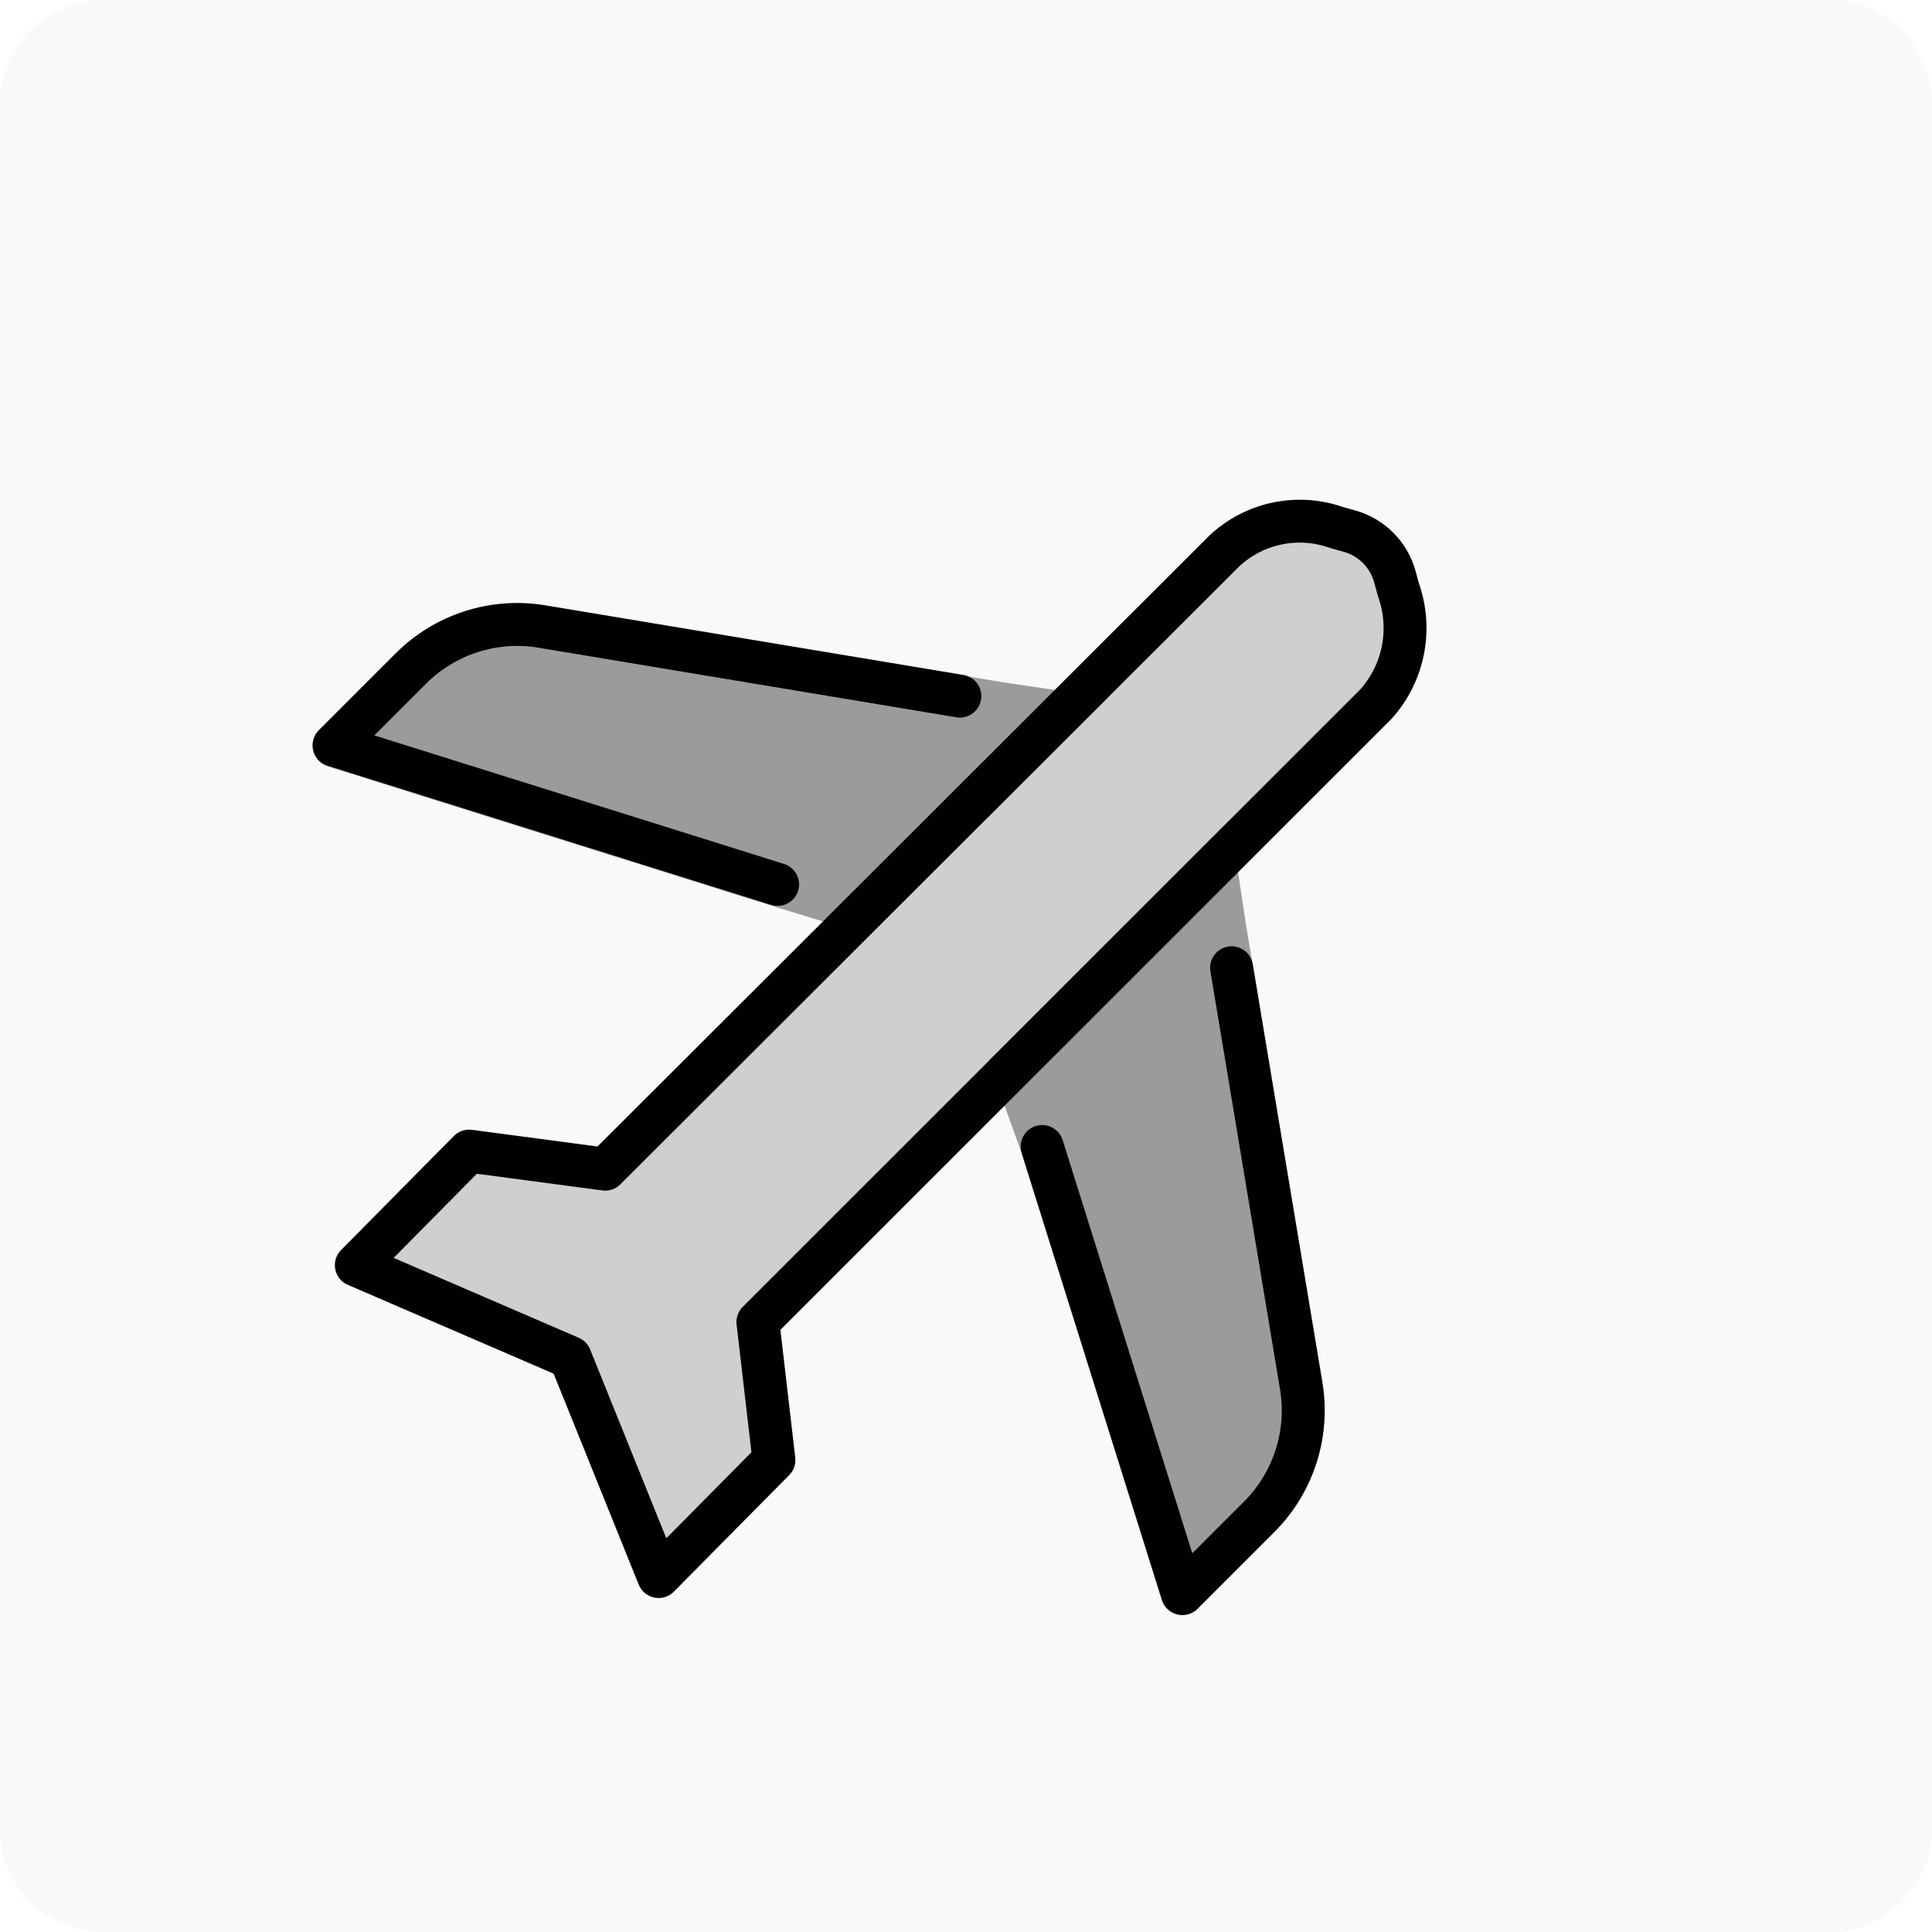
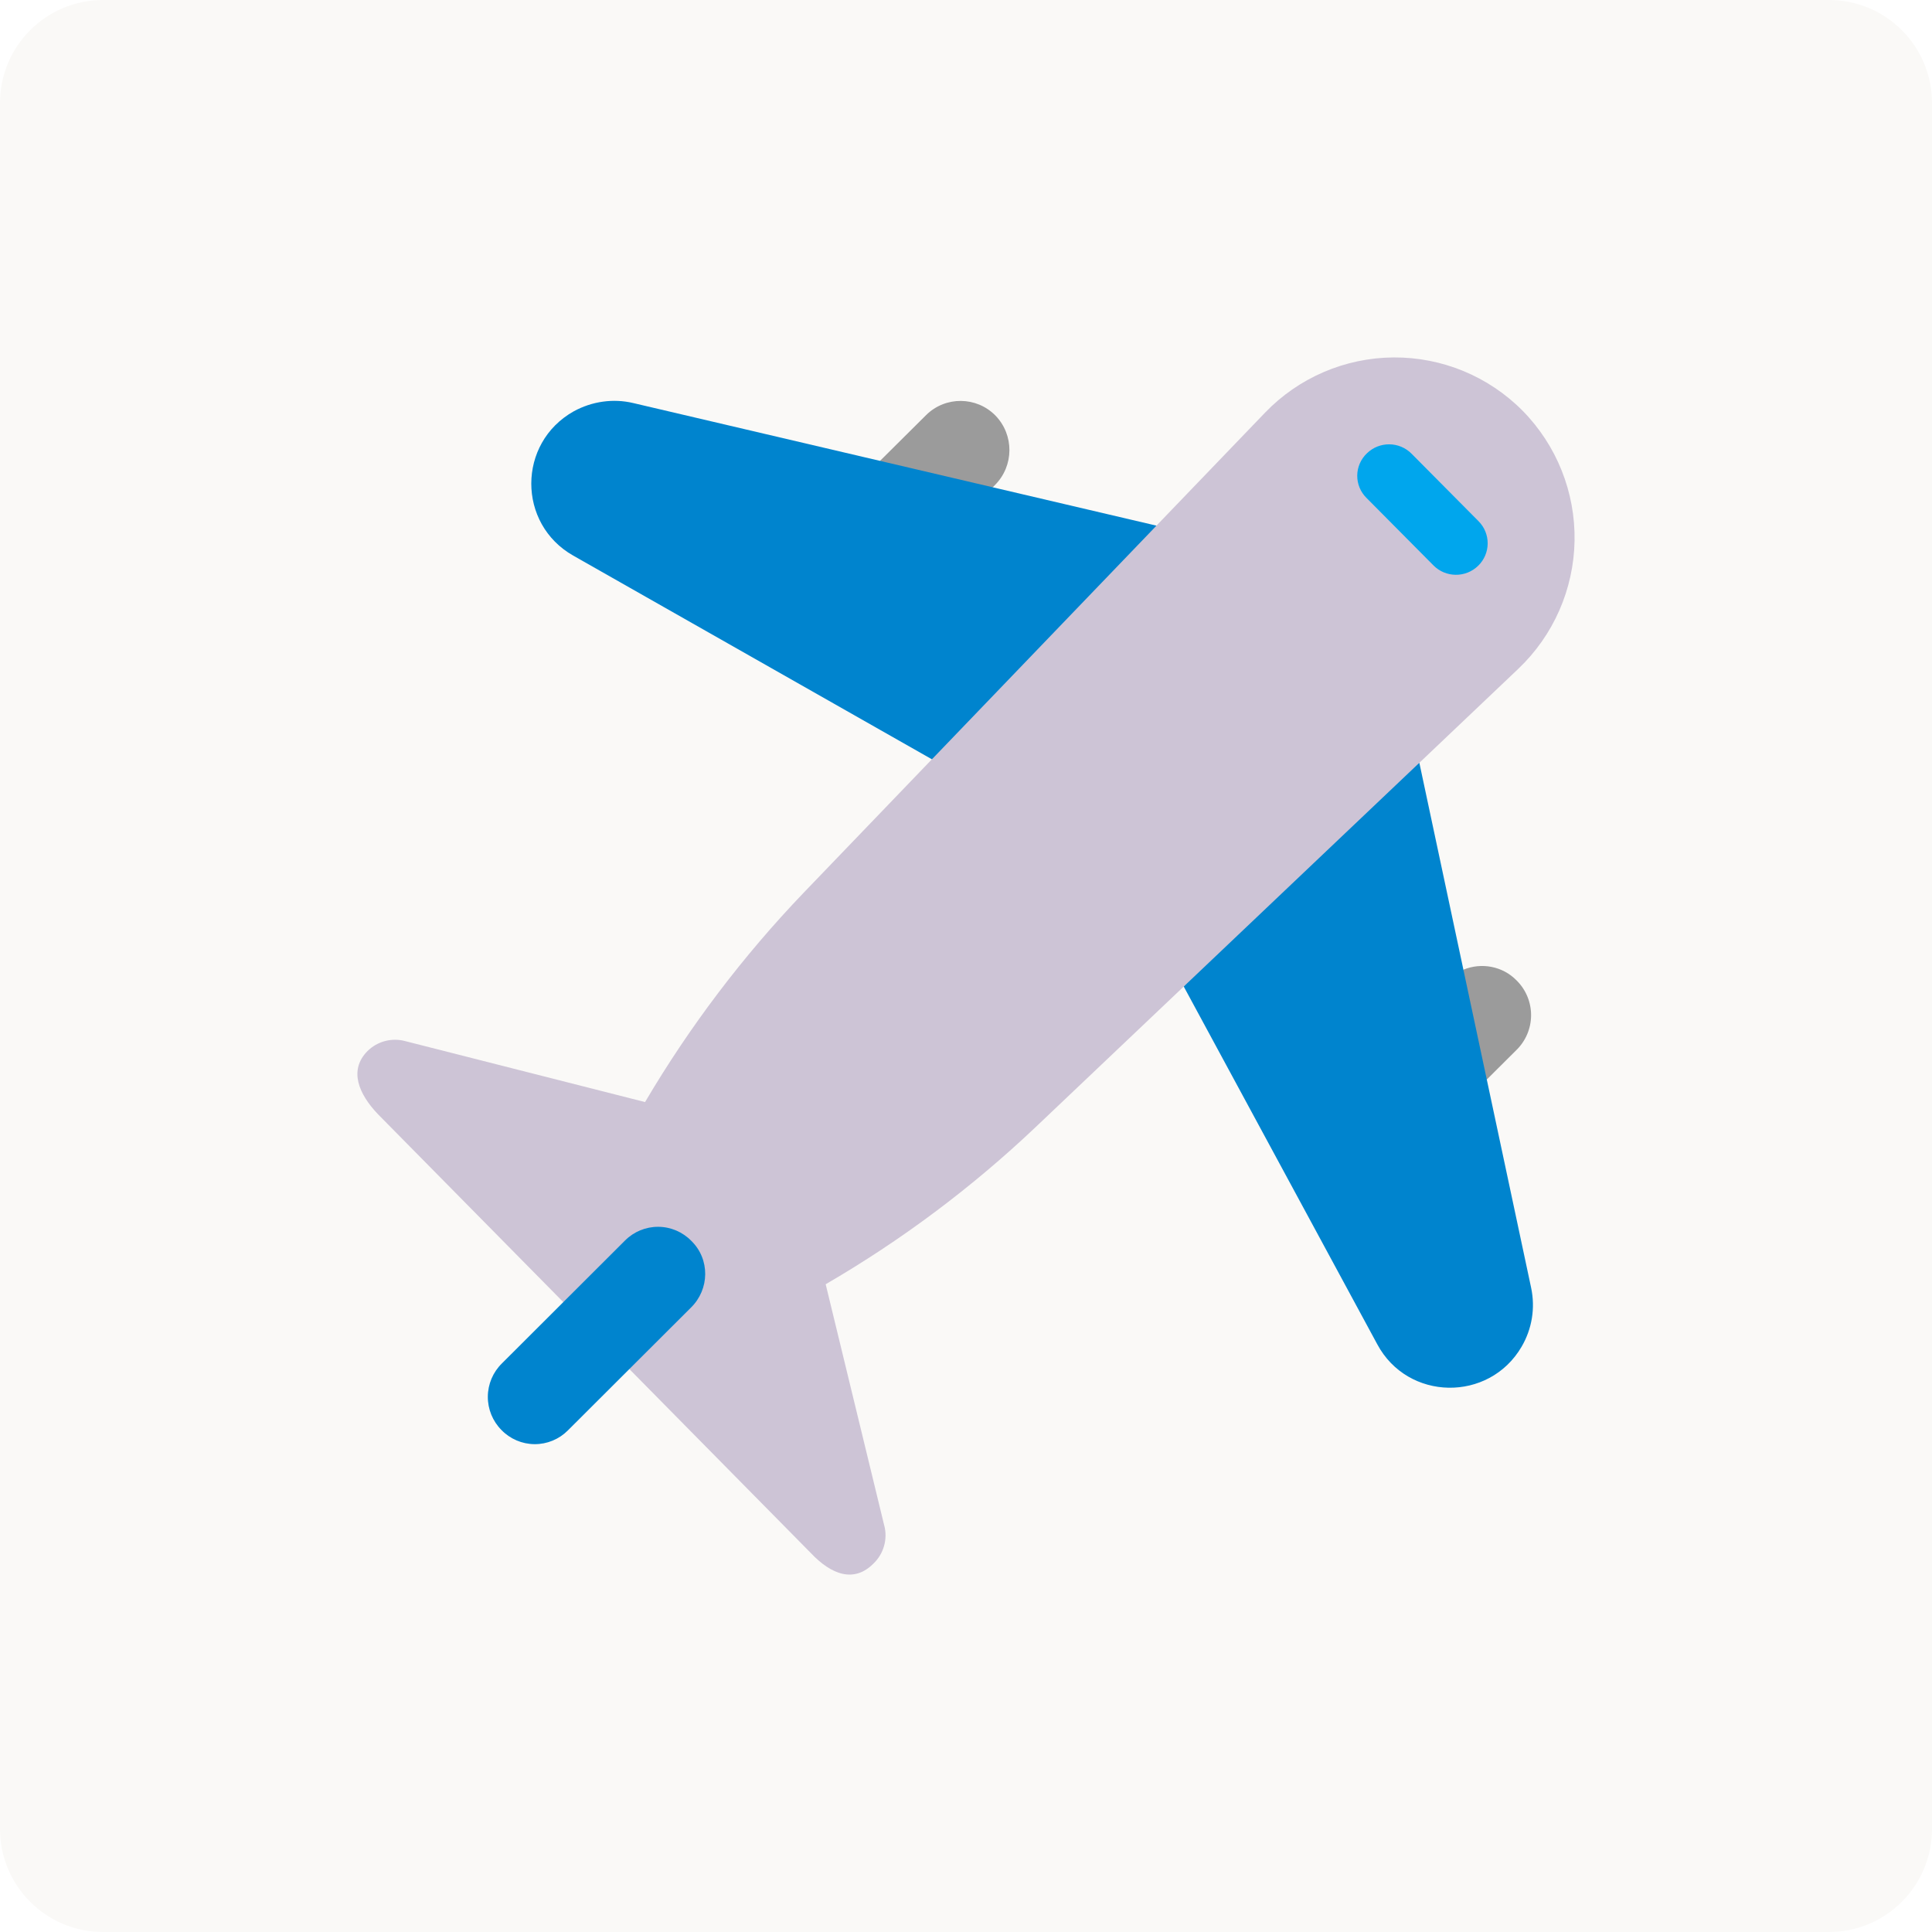
<svg xmlns="http://www.w3.org/2000/svg" width="300" height="300" viewBox="0 0 300 300" role="img">
  <rect width="300" height="300" fill="#FAF9F7" rx="16" />
-   <svg x="30" y="30" width="240" height="240" viewBox="0 0 72 72">
-     <g id="color">
-       <path fill="#9B9B9A" d="M43.224,23.599L37.7,22.78l-21.3-3.547c-2.548-0.421-5.143,0.41-6.971,2.234l-3.579,3.573 c-0.39,0.391-0.39,1.024,0.001,1.414c0.114,0.114,0.254,0.199,0.407,0.247l20.929,6.568l3.812,1.156" />
-       <path fill="#9B9B9A" d="M36.151,37.924l2.394,6.663l6.575,20.954c0.165,0.527,0.727,0.82,1.254,0.655 c0.154-0.048,0.294-0.133,0.407-0.247l3.578-3.578c1.825-1.828,2.657-4.423,2.235-6.971l-3.549-21.311l-0.893-5.915 L36.151,37.924z" />
-       <path fill="#D0CFCE" d="M9.341,49.6l8.619,3.716c0.242,0.104,0.433,0.3,0.531,0.544l3.548,8.8l3.961-4.01l-0.691-5.951 c-0.035-0.303,0.07-0.606,0.286-0.822l28.8-28.794c1.024-1.205,1.322-2.866,0.782-4.352l0,0l-0.157-0.585 c-0.186-0.697-0.726-1.243-1.42-1.438l-0.579-0.159c-1.463-0.536-3.102-0.224-4.265,0.813l-28.856,28.812 c-0.22,0.22-0.53,0.325-0.838,0.284l-5.846-0.776L9.341,49.6z" />
-     </g>
-     <g id="hair" />
-     <g id="skin" />
-     <g id="skin-shadow" />
-     <g id="line">
-       <path fill="none" stroke="#000000" stroke-linecap="round" stroke-linejoin="round" stroke-width="2" d="M48.372,36.082 l3.243,19.472c0.371,2.23-0.357,4.502-1.955,6.1l-3.578,3.578l-6.534-20.824" />
-       <path fill="none" stroke="#000000" stroke-linecap="round" stroke-linejoin="round" stroke-width="2" d="M27.223,32.2 l-20.659-6.482l3.578-3.578c1.599-1.598,3.87-2.326,6.1-1.955l19.472,3.243" />
-       <path fill="none" stroke="#000000" stroke-linejoin="round" stroke-width="2" d="M56.142,18.469l-0.158-0.585 c-0.28-1.037-1.085-1.851-2.119-2.142l-0.579-0.159c-1.81-0.651-3.832-0.236-5.241,1.074l-28.853,28.808l-6.339-0.842 l-5.253,5.312l9.964,4.3l0,0l4.117,10.206l5.371-5.428l-0.747-6.428l28.8-28.795C56.398,22.339,56.795,20.299,56.142,18.469z" />
+   <svg x="42" y="42" width="216" height="216" viewBox="0 0 32 32">
+     <g fill="none">
+       <path fill="#9B9B9B" d="m15 5.5l1.615-.512l.051-.052a1.14 1.14 0 0 0 .01-1.6a1.126 1.126 0 0 0-1.592-.011L14.022 4.38zm13.659 12.436l-.679.676L27 17.5l.442-1.415c.41-.169.9-.087 1.227.25a1.123 1.123 0 0 1-.01 1.601" />
+       <path fill="#CDC4D6" d="m14.12 28.875l-1.348-5.554a26 26 0 0 0 4.825-3.61l3.428-3.254l3.443-1.551l1.943-3.563l2.295-2.18a4.163 4.163 0 0 0 .1-5.935a4.14 4.14 0 0 0-5.924.04L20.36 5.892l-4.1 1.727l-1.037 3.618l-2.96 3.08a26.2 26.2 0 0 0-3.646 4.813l-5.525-1.404a.9.9 0 0 0-.859.23c-.44.442-.2.993.24 1.454l9.95 10.087c.49.521 1.009.692 1.448.25a.9.9 0 0 0 .25-.872" />
+       <path fill="#00A6ED" d="m27.793 5.77l-1.54-1.552a.73.73 0 0 0-1.032-.01a.713.713 0 0 0-.01 1.022l1.54 1.552a.73.73 0 0 0 1.032.01a.72.72 0 0 0 .01-1.022" />
+       <path fill="#0084CE" d="m15.216 11.245l5.166-5.375L8.346 3.05c-.46-.11-.95-.04-1.37.19c-1.3.73-1.3 2.59-.01 3.32zm11.213.08l-5.42 5.147L25.46 24.7c.7 1.31 2.57 1.34 3.32.06c.24-.41.32-.89.22-1.36zM8.156 22.315a1.07 1.07 0 0 1 1.527.01c.43.421.42 1.111-.01 1.533L6.84 26.685a1.07 1.07 0 0 1-1.526-.01a1.08 1.08 0 0 1 .01-1.533z" />
    </g>
  </svg>
</svg>
